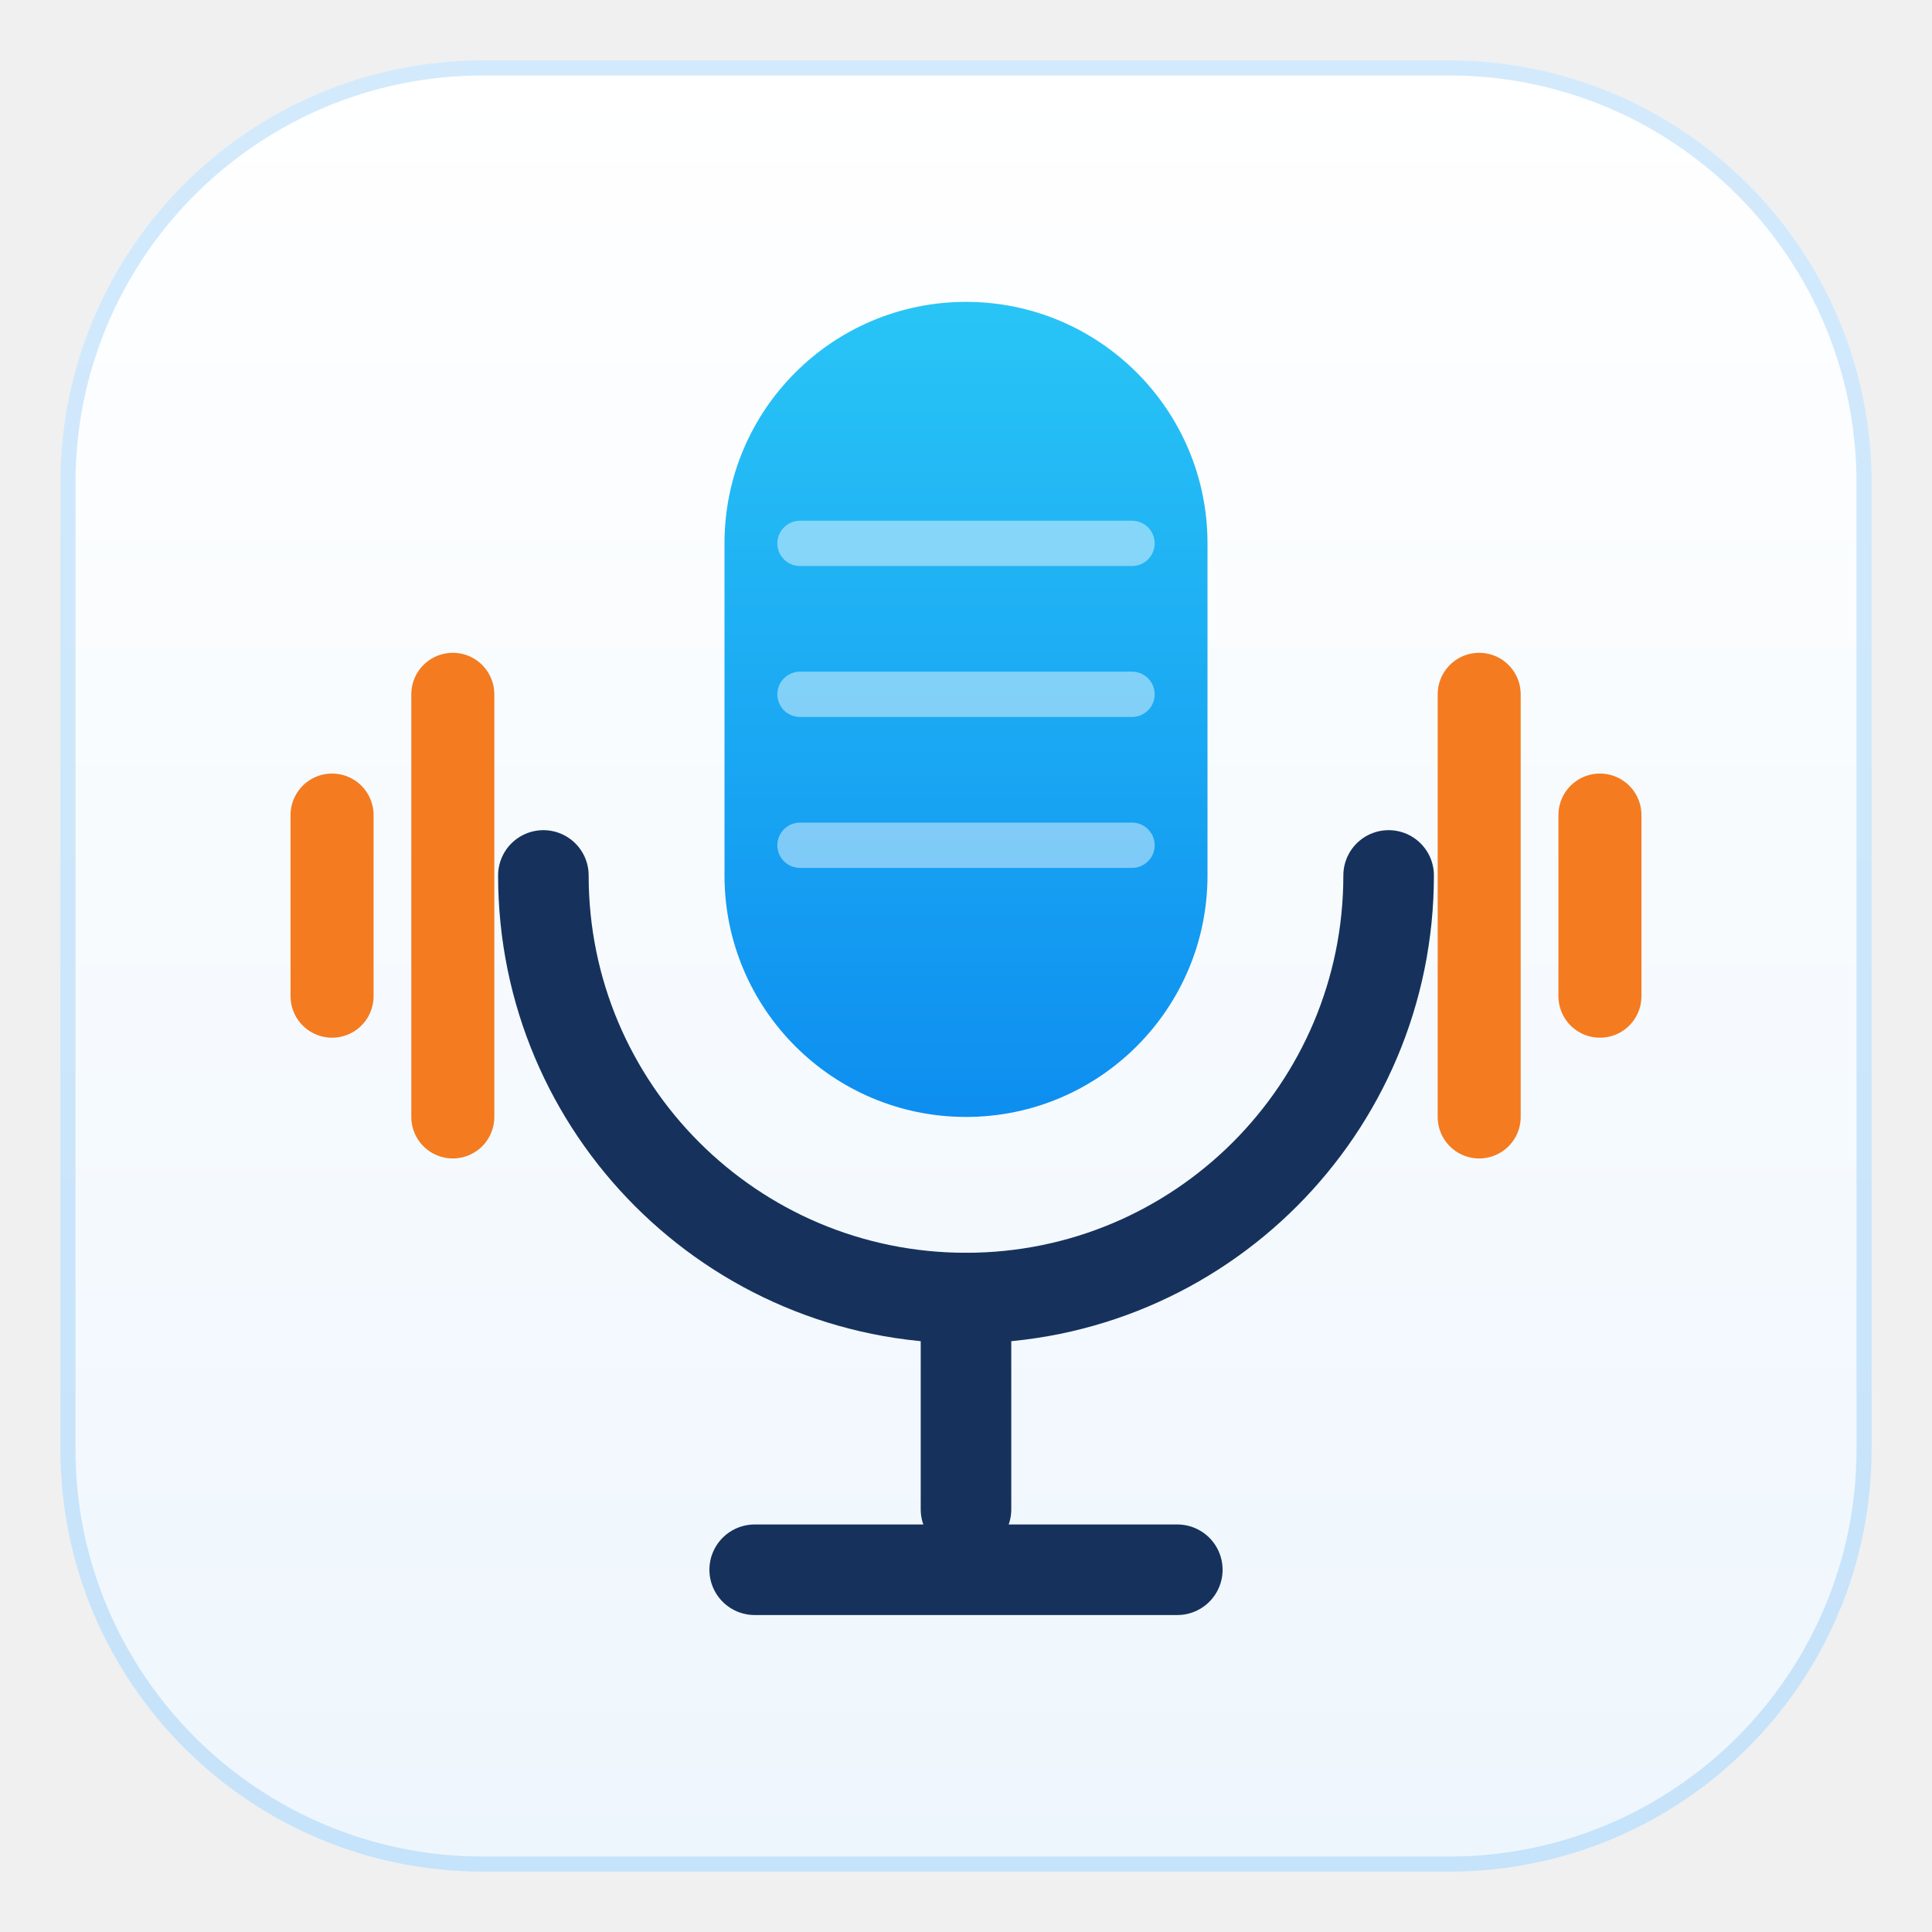
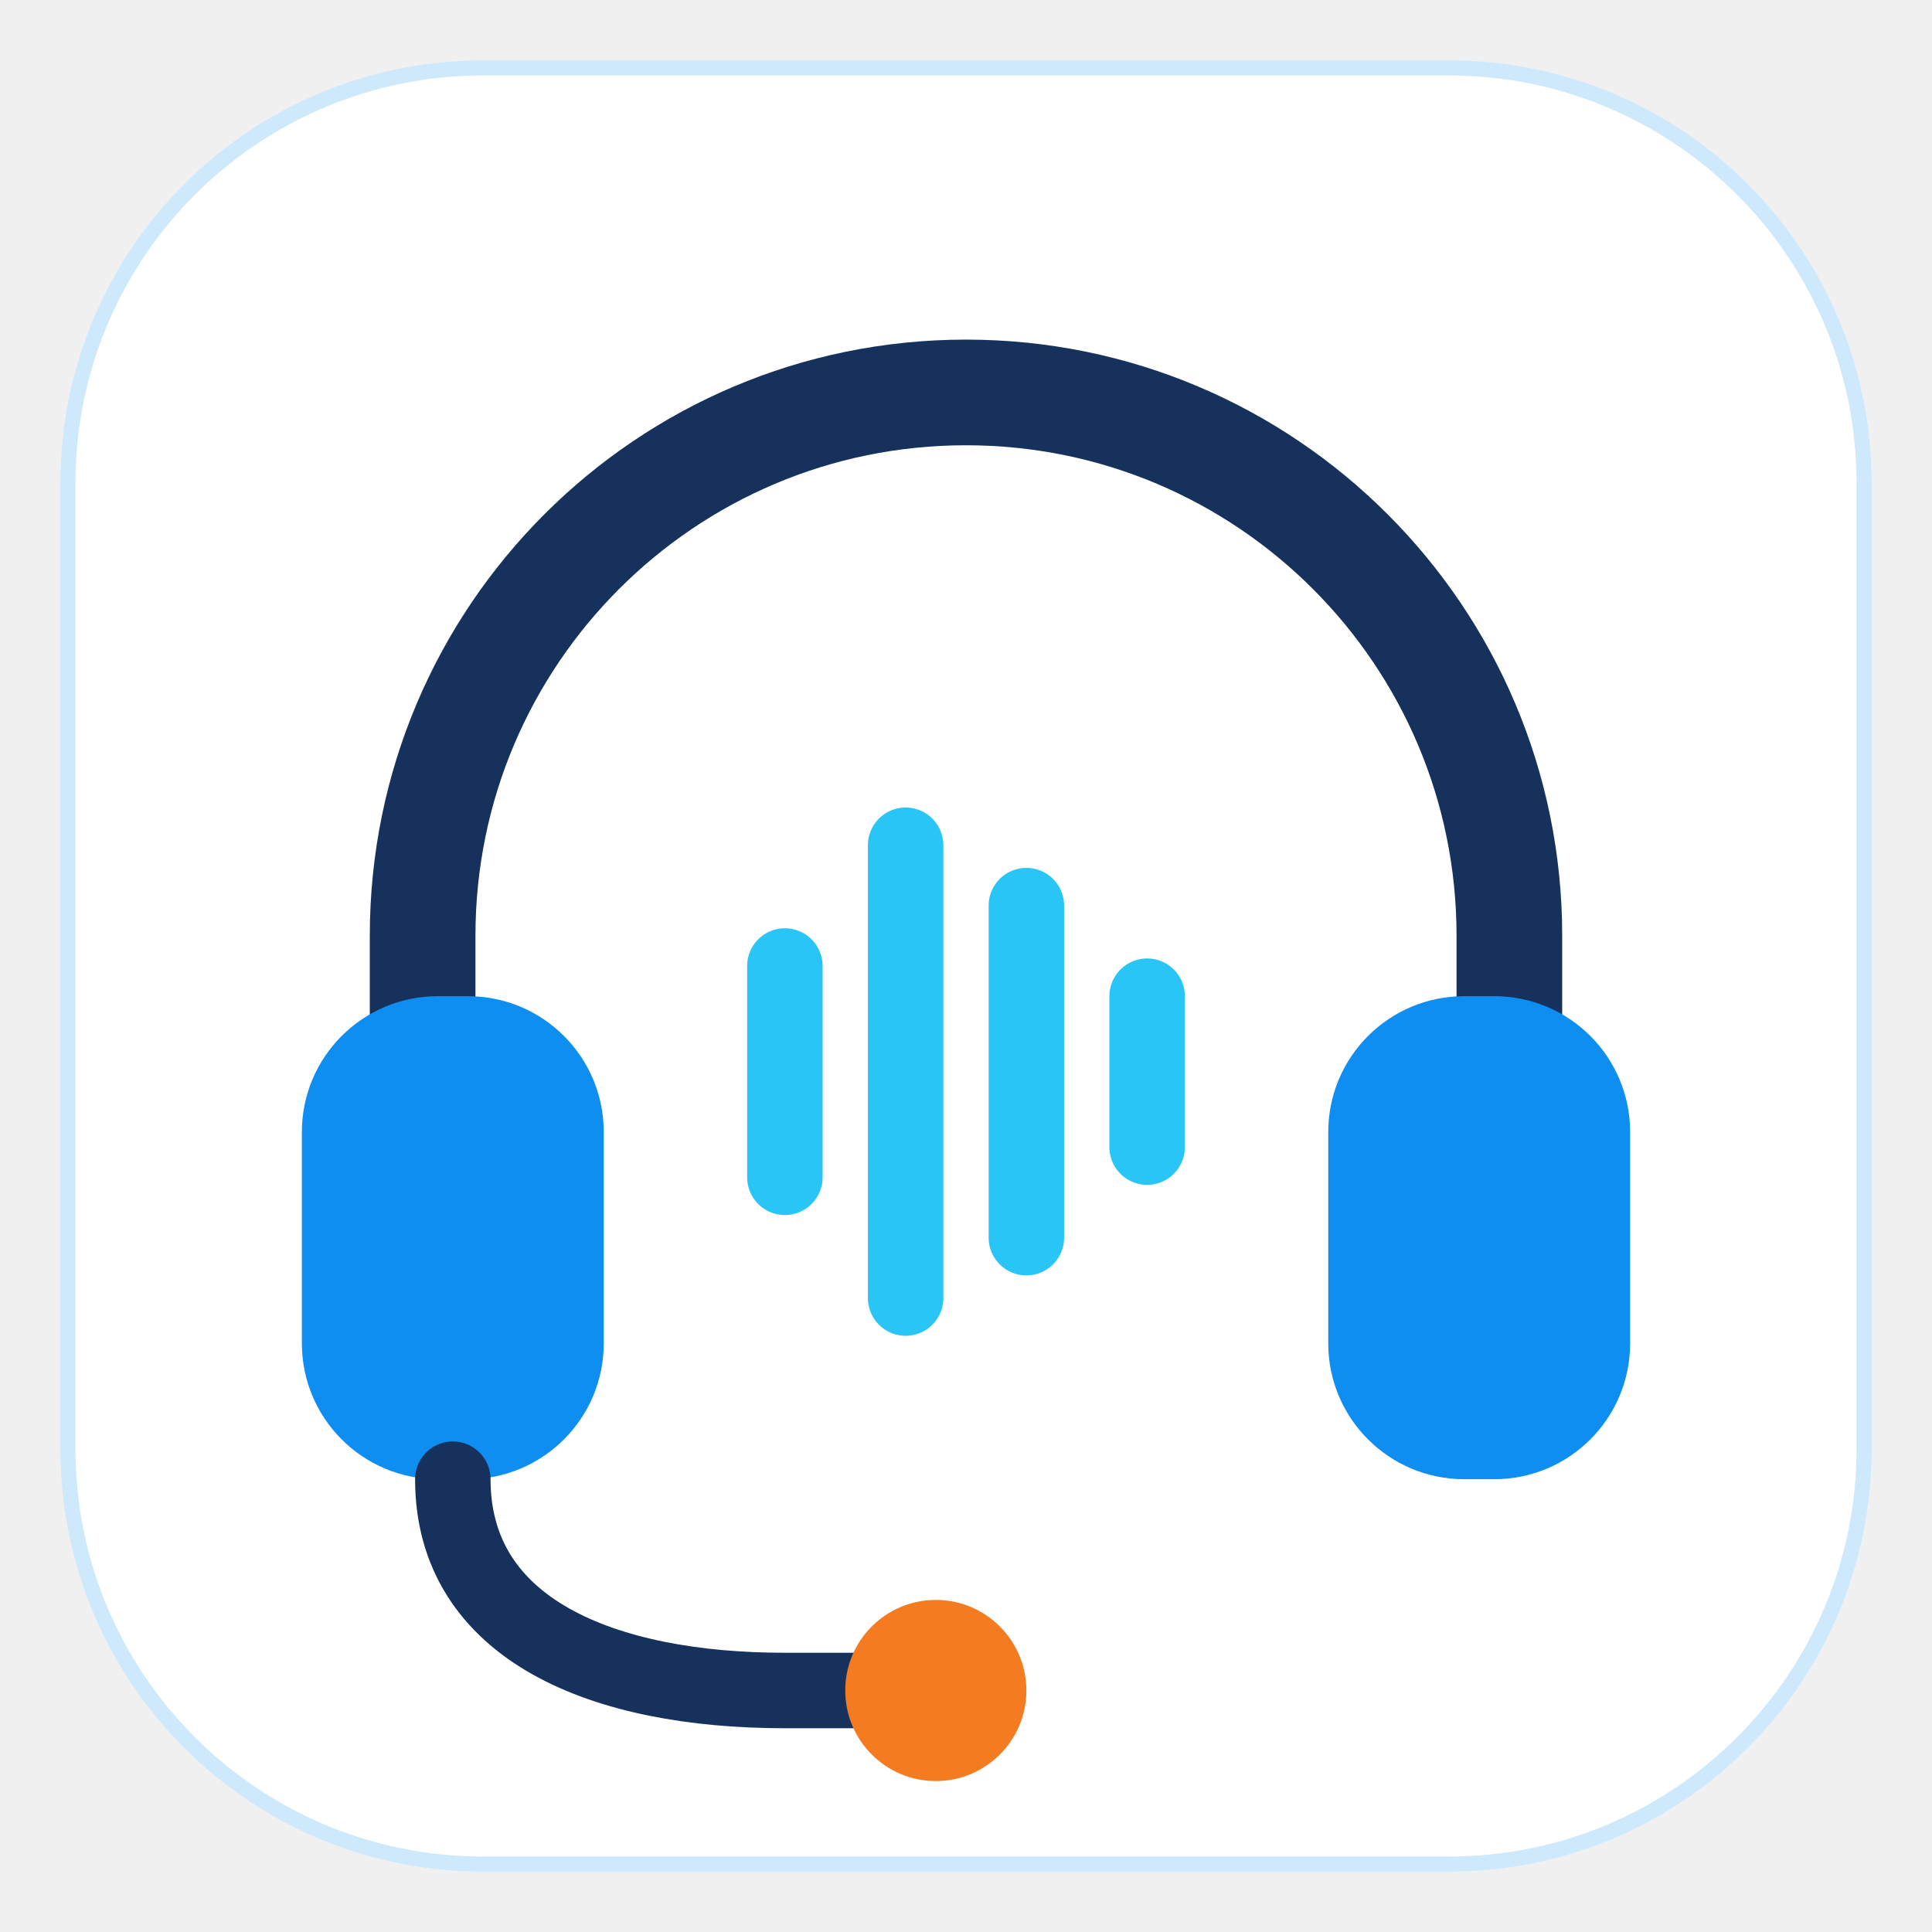
<svg xmlns="http://www.w3.org/2000/svg" viewBox="0 0 128 128">
-   <defs>
-     <linearGradient id="latar" x1="0" y1="0" x2="0" y2="1">
-       <stop offset="0" stop-color="#ffffff" />
-       <stop offset="1" stop-color="#eef6fd" />
-     </linearGradient>
-     <linearGradient id="mic" x1="0" y1="0" x2="0" y2="1">
-       <stop offset="0" stop-color="#29c5f6" />
-       <stop offset="1" stop-color="#0d8ef0" />
-     </linearGradient>
-   </defs>
-   <rect x="4" y="4" width="120" height="120" rx="28" fill="url(#latar)" />
-   <rect x="4.5" y="4.5" width="119" height="119" rx="27.5" fill="none" stroke="#0d8ef0" stroke-opacity=".18" />
-   <rect x="48" y="20" width="32" height="54" rx="16" fill="url(#mic)" />
-   <path d="M53 36h22M53 46h22M53 56h22" stroke="#ffffff" stroke-opacity=".45" stroke-width="3" stroke-linecap="round" />
-   <path d="M36 58a28 28 0 0 0 56 0" fill="none" stroke="#16325c" stroke-width="6" stroke-linecap="round" />
-   <path d="M64 86v14M50 104h28" stroke="#16325c" stroke-width="6" stroke-linecap="round" />
-   <path d="M22 54v12M30 46v28M98 46v28M106 54v12" stroke="#f47b20" stroke-width="5.5" stroke-linecap="round" />
+   <rect x="4" y="4" width="120" height="120" rx="28" fill="#ffffff" />
+   <rect x="4.5" y="4.5" width="119" height="119" rx="27.5" fill="none" stroke="#0d8ef0" stroke-opacity=".2" />
+   <path d="M28 74V62a36 36 0 0 1 72 0v12" fill="none" stroke="#16325c" stroke-width="7" stroke-linecap="round" />
+   <rect x="20" y="66" width="20" height="32" rx="9" fill="#0d8ef0" />
+   <rect x="88" y="66" width="20" height="32" rx="9" fill="#0d8ef0" />
+   <path d="M30 98c0 10 10 14 22 14h6" fill="none" stroke="#16325c" stroke-width="5" stroke-linecap="round" />
+   <circle cx="62" cy="112" r="6" fill="#f47b20" />
+   <path d="M52 64v14M60 56v30M68 60v22M76 66v10" stroke="#29c5f6" stroke-width="5" stroke-linecap="round" />
</svg>
